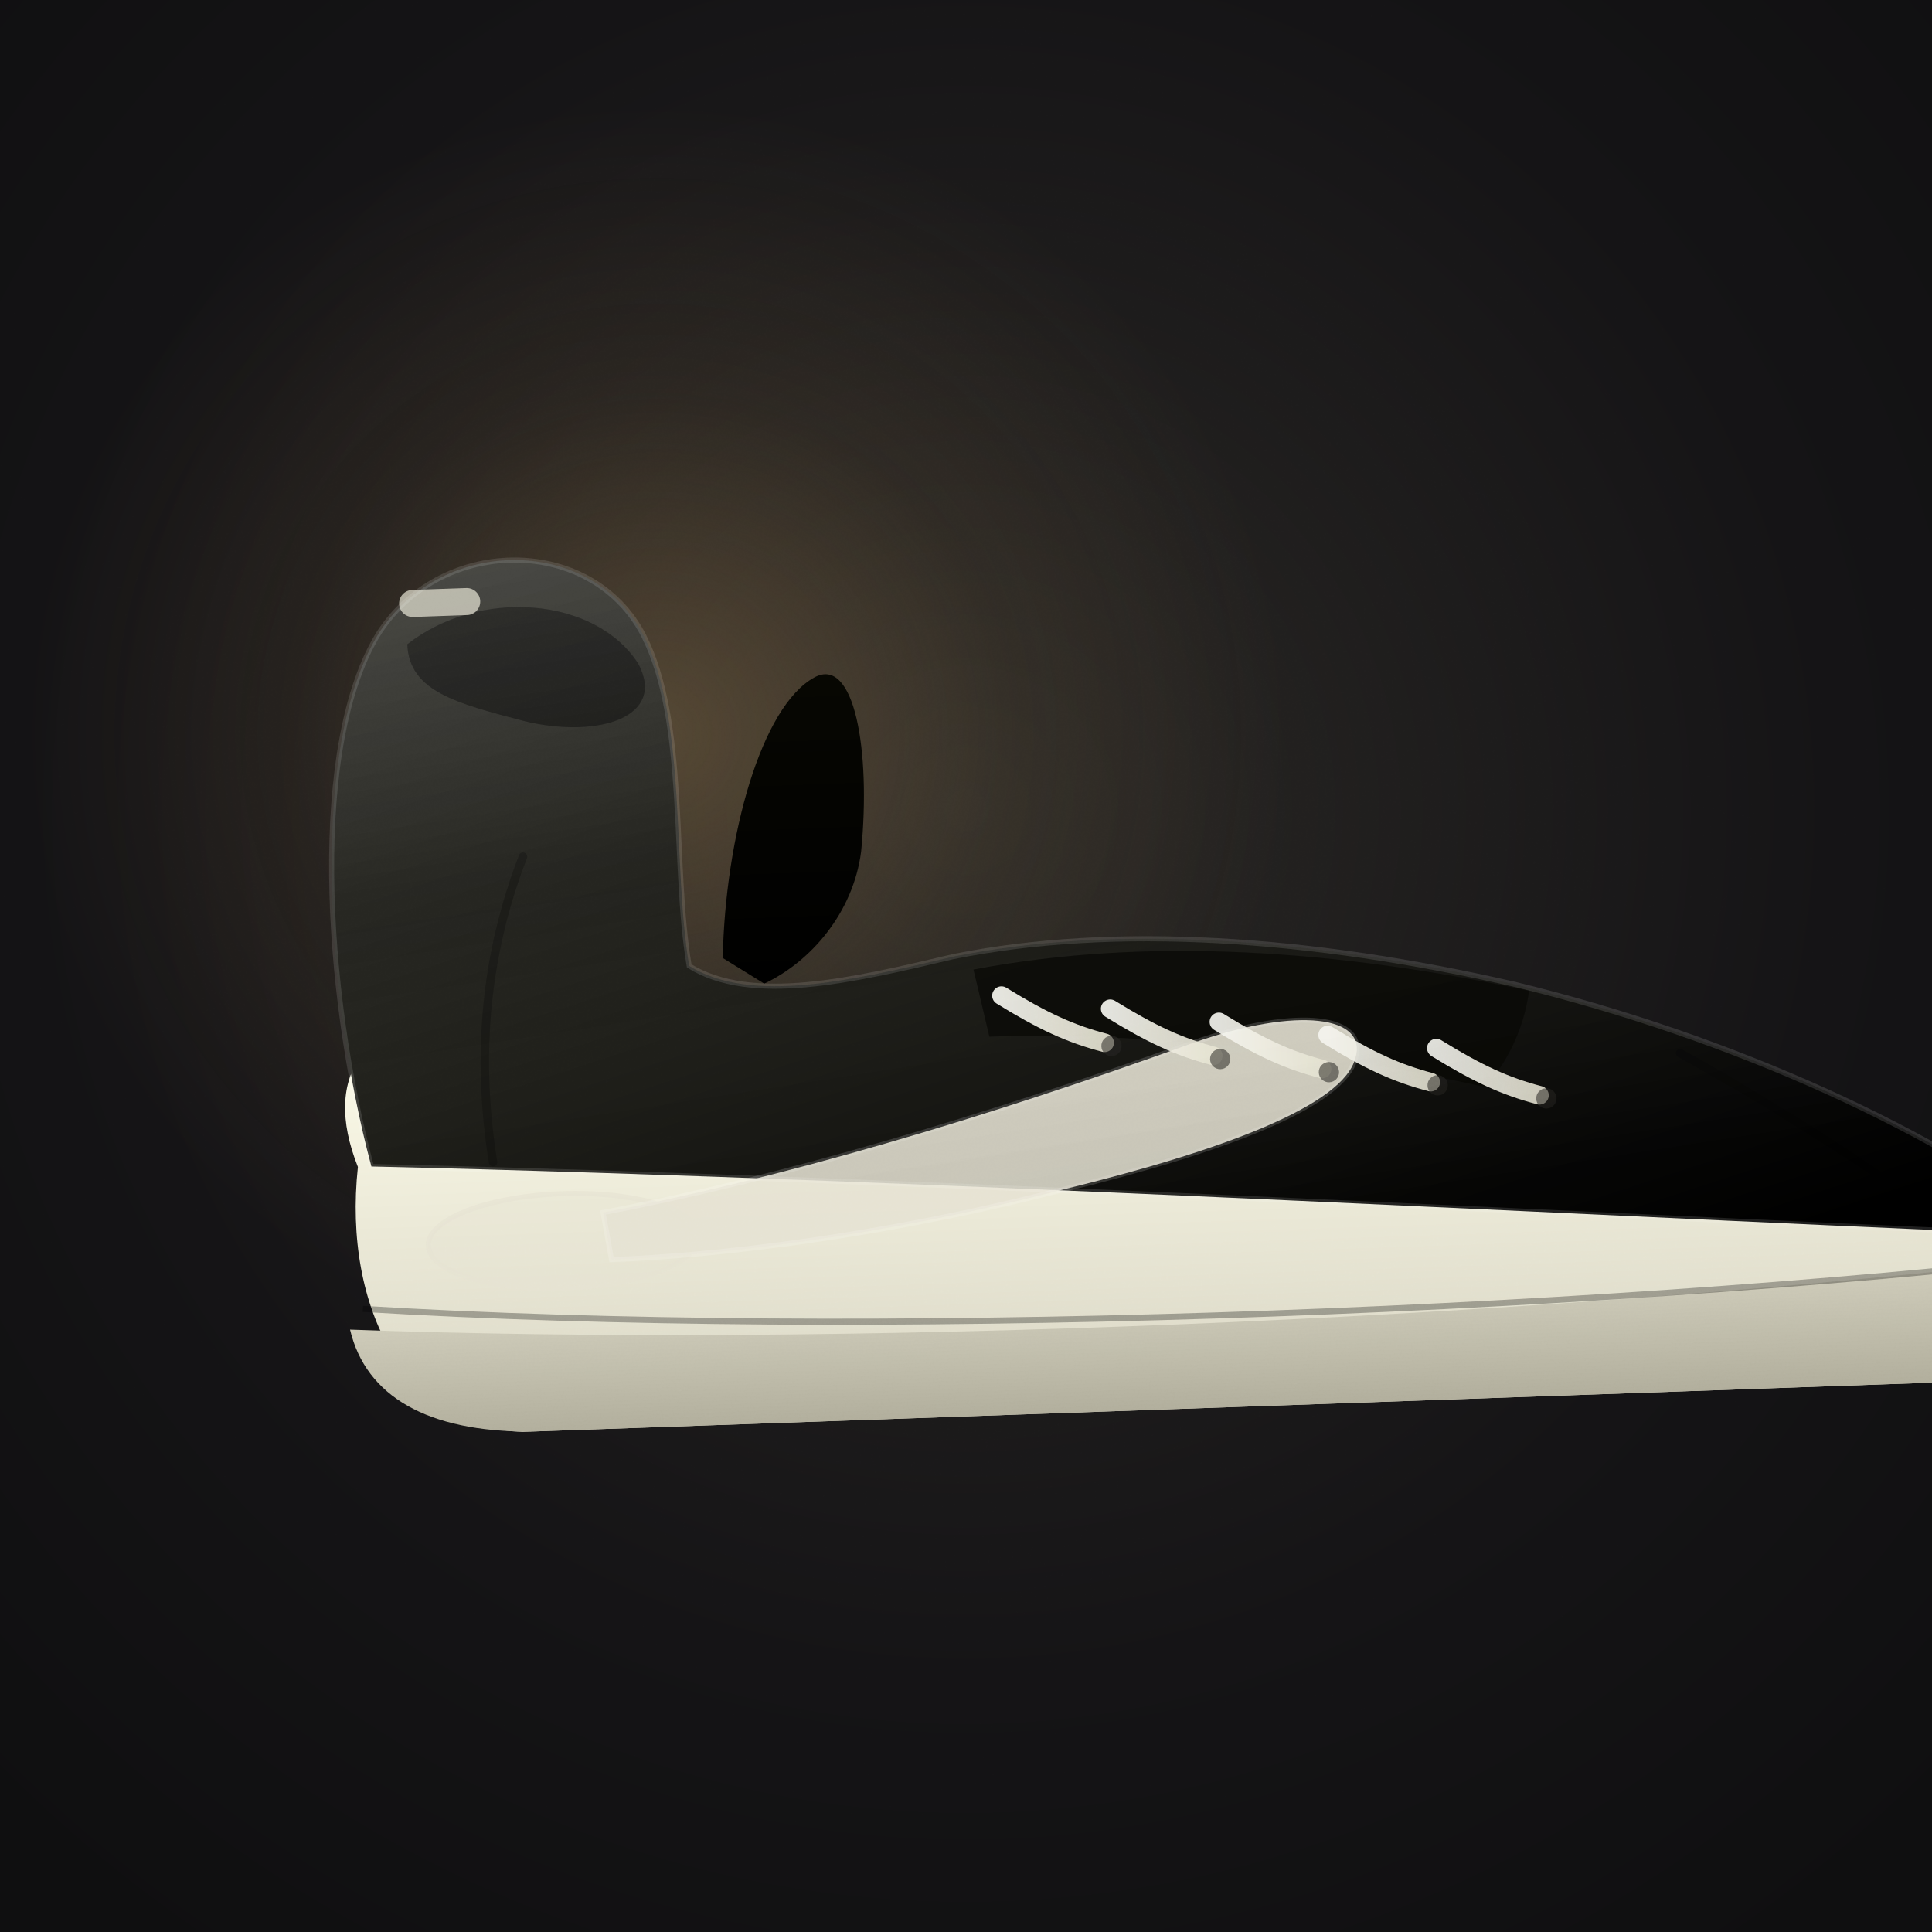
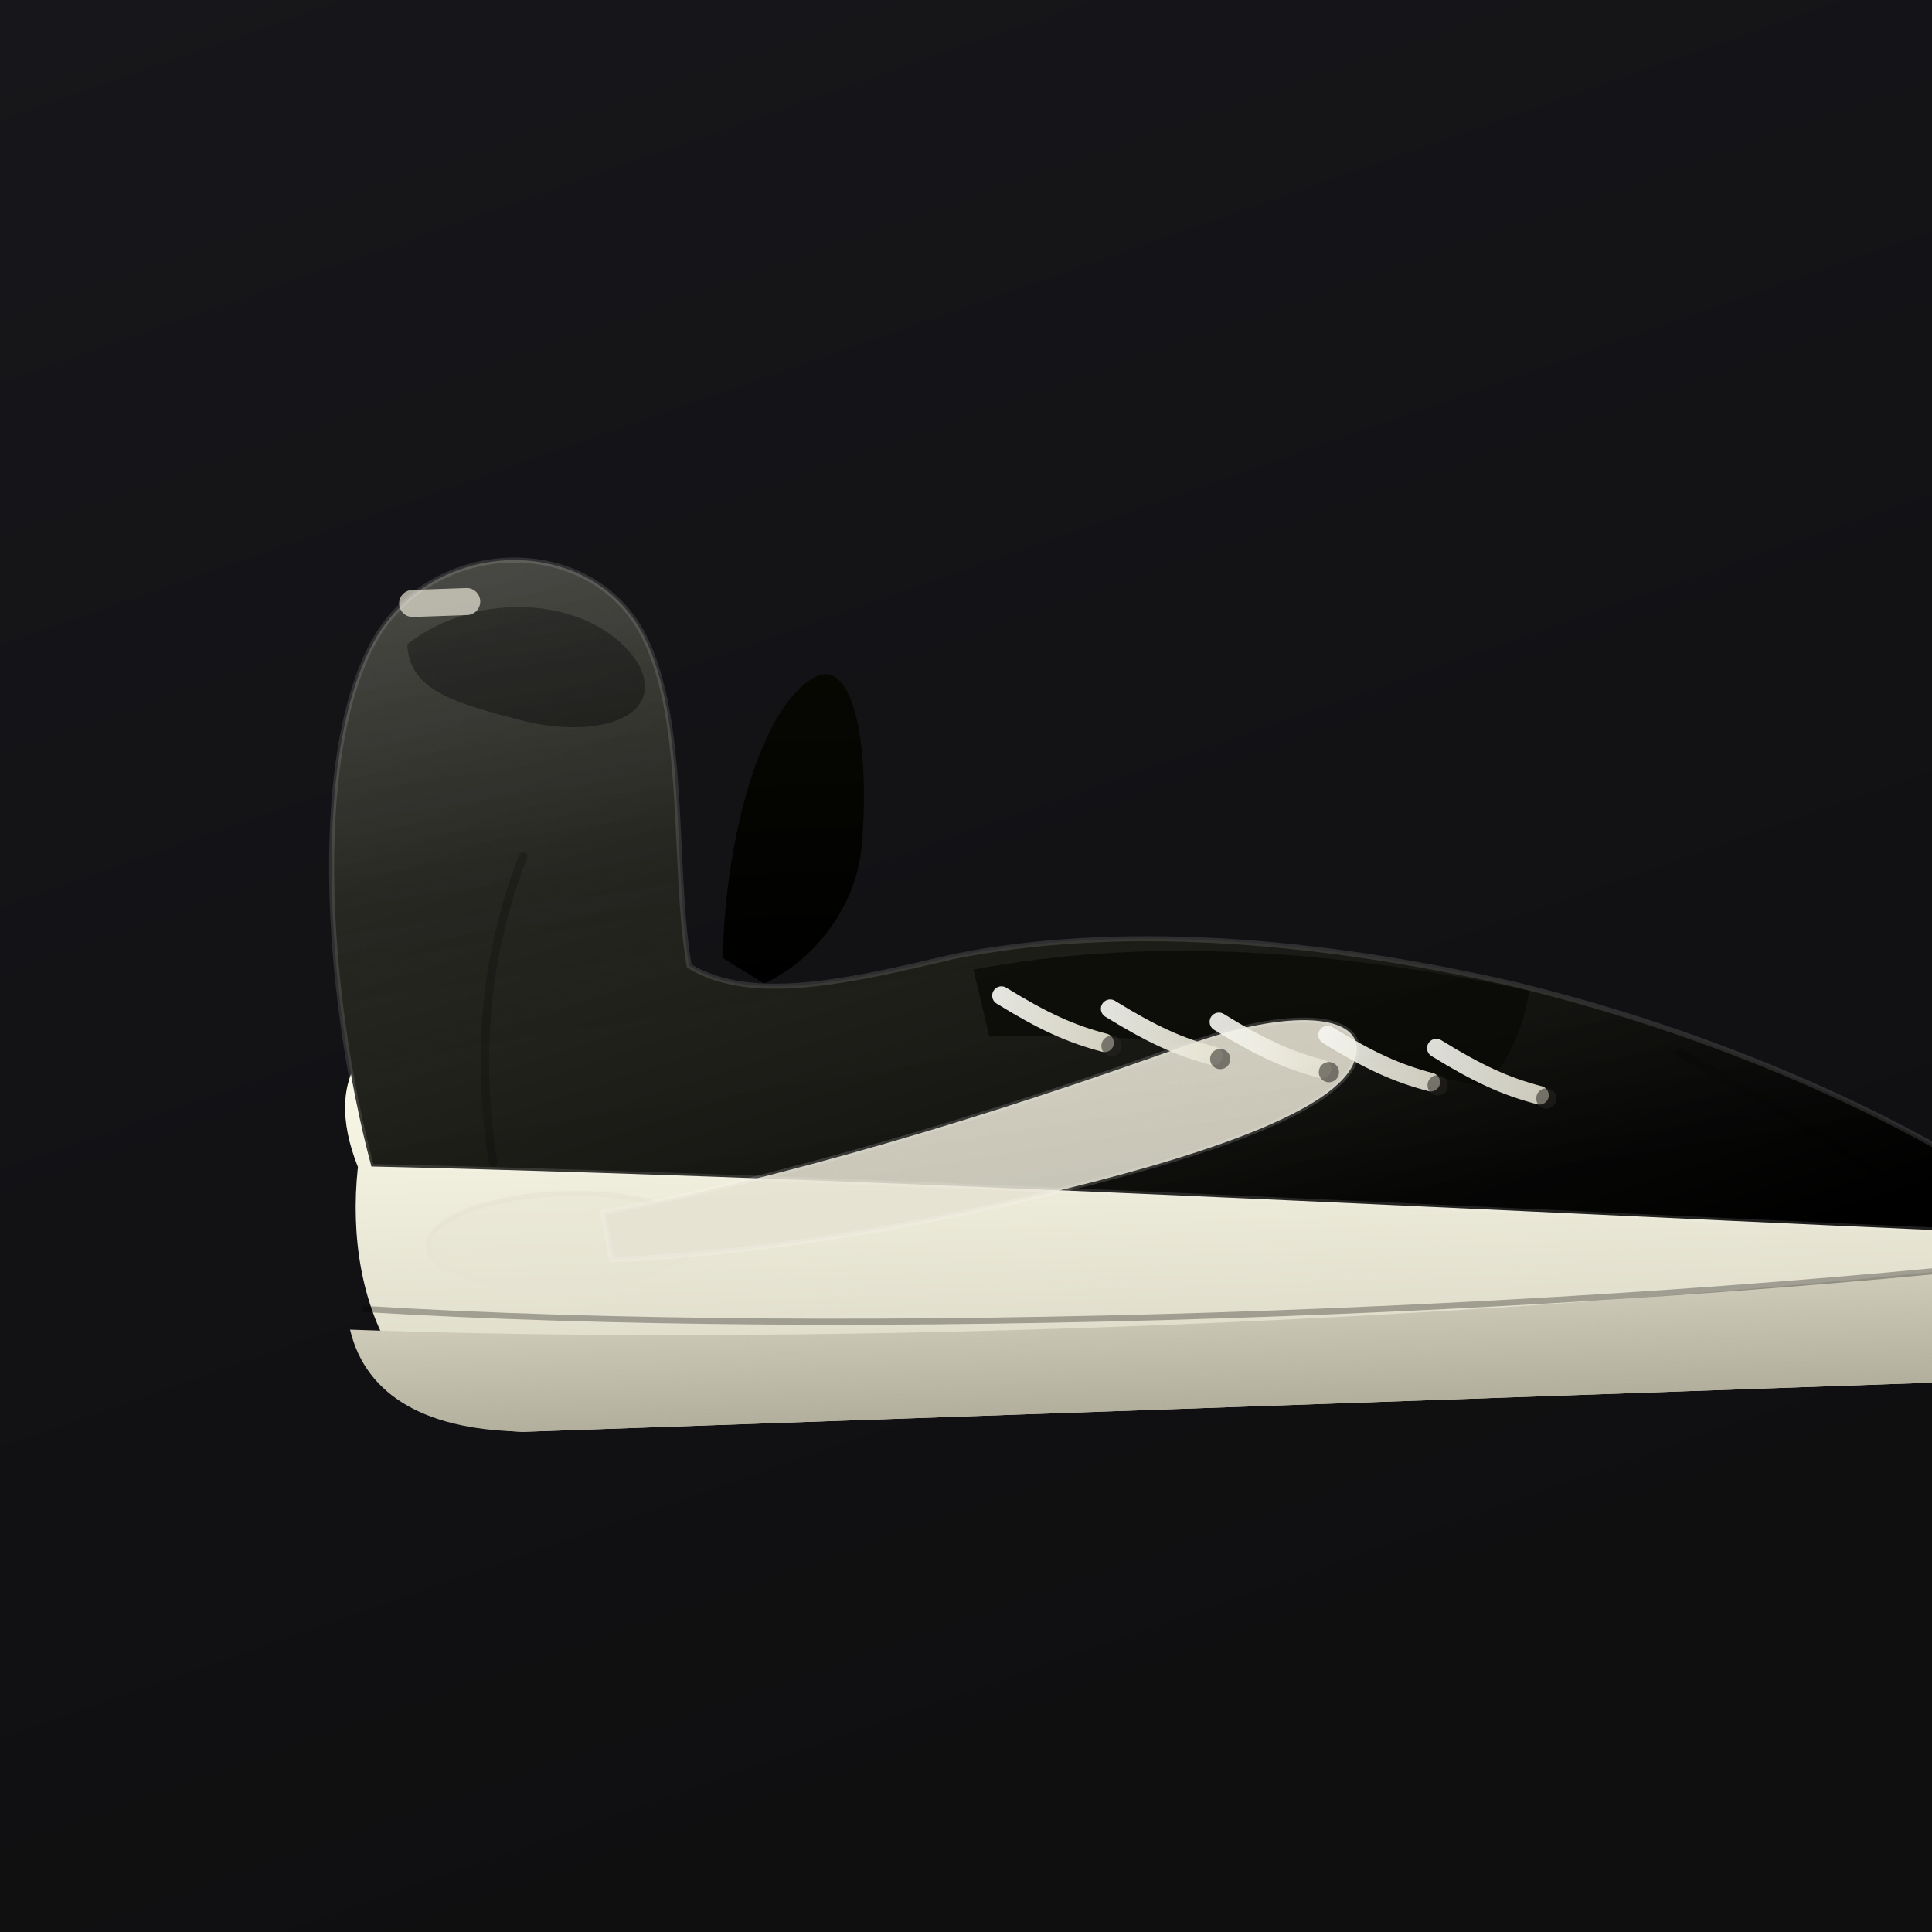
<svg xmlns="http://www.w3.org/2000/svg" viewBox="0 0 1000 1000" width="1000" height="1000" role="img">
  <defs>
-     <radialGradient id="bg" cx="0.5" cy="0.42" r="0.72">
-       <stop offset="0" stop-color="#2a2825" />
-       <stop offset="0.62" stop-color="#151416" />
+     <linearGradient id="bg" x1="0" y1="0" x2="0.35" y2="1">
+       <stop offset="0" stop-color="#17161a" />
+       <stop offset="0.6" stop-color="#121114" />
      <stop offset="1" stop-color="#0f0f10" />
-     </radialGradient>
-     <radialGradient id="bloom">
-       <stop offset="0" stop-color="#c9a063" stop-opacity="0.3" />
-       <stop offset="0.55" stop-color="#c9a063" stop-opacity="0.08" />
-       <stop offset="1" stop-color="#c9a063" stop-opacity="0" />
-     </radialGradient>
+     </linearGradient>
    <linearGradient id="upperGrad" x1="0.1" y1="0" x2="0.8" y2="1">
      <stop offset="0" stop-color="#33332e" />
      <stop offset="0.5" stop-color="#191914" />
      <stop offset="1" stop-color="#000000" />
    </linearGradient>
    <linearGradient id="midGrad" x1="0" y1="0" x2="0" y2="1">
      <stop offset="0" stop-color="#fffeec" />
      <stop offset="1" stop-color="#d9d6c4" />
    </linearGradient>
    <linearGradient id="soleGrad" x1="0" y1="0" x2="0" y2="1">
      <stop offset="0" stop-color="#d1cebc" />
      <stop offset="1" stop-color="#b1ae9c" />
    </linearGradient>
    <linearGradient id="collarGrad" x1="0" y1="0" x2="0" y2="1">
      <stop offset="0" stop-color="#070702" />
      <stop offset="1" stop-color="#000000" />
    </linearGradient>
    <linearGradient id="lace" x1="0" y1="0" x2="1" y2="0">
      <stop offset="0" stop-color="#fffff8" />
      <stop offset="1" stop-color="#efecda" />
    </linearGradient>
    <linearGradient id="sheen" x1="0" y1="0" x2="0.3" y2="1">
      <stop offset="0" stop-color="#ffffff" stop-opacity="0.22" />
      <stop offset="0.45" stop-color="#ffffff" stop-opacity="0.02" />
      <stop offset="1" stop-color="#000000" stop-opacity="0.18" />
    </linearGradient>
-     <filter id="soft" x="-40%" y="-40%" width="180%" height="180%">
-       <feGaussianBlur stdDeviation="26" />
+     <filter id="contact" x="-30%" y="-200%" width="160%" height="500%">
+       <feGaussianBlur stdDeviation="11" />
    </filter>
    <filter id="grain">
      <feTurbulence type="fractalNoise" baseFrequency="0.9" numOctaves="3" seed="88" />
      <feColorMatrix type="saturate" values="0" />
    </filter>
  </defs>
  <rect width="1000" height="1000" fill="url(#bg)" />
-   <circle cx="340" cy="380" r="330" fill="url(#bloom)" />
-   <ellipse cx="508" cy="600" rx="262" ry="26" fill="#000" opacity="0.6" filter="url(#soft)" />
-   <ellipse cx="508" cy="594" rx="160" ry="16" fill="#c9a063" opacity="0.14" filter="url(#soft)" />
+   <ellipse cx="508" cy="598" rx="215" ry="13" fill="#000" opacity="0.5" filter="url(#contact)" />
  <g transform="translate(-260 -300) scale(1.75)">
    <g transform="">
      <g transform="rotate(-2 500 500)">
        <g transform="translate(150 250)">
          <path d="M104 258 C94 230, 108 214, 138 212 L470 242 C545 256, 596 280, 614 302 C618 322, 600 336, 570 338 L150 338 C116 336, 98 300, 104 258 Z" fill="url(#midGrad)" />
          <ellipse cx="164" cy="282" rx="40" ry="14" fill="#e6e3d2" opacity="0.35" />
          <ellipse cx="164" cy="282" rx="40" ry="14" fill="none" stroke="#e6e3d2" stroke-opacity="0.6" stroke-width="1.5" />
          <path d="M100 306 C104 326, 122 337, 152 338 L570 338 C600 336, 618 322, 614 302 C440 316, 240 316, 100 306 Z" fill="url(#soleGrad)" />
          <path d="M104 300 C250 314, 460 314, 614 302" fill="none" stroke="#000" stroke-opacity="0.3" stroke-width="1.8" />
          <path d="M108 258 C96 206, 94 132, 116 100 C136 72, 180 74, 194 104 C206 130, 200 172, 204 202 C222 214, 252 208, 282 202 C330 194, 388 200, 448 216 C512 234, 572 264, 610 296 C500 288, 280 268, 108 258 Z" fill="url(#upperGrad)" />
          <path d="M288 206 C340 198, 396 204, 452 218 C450 230, 444 240, 438 246 C384 232, 330 226, 292 226 Z" fill="#030300" opacity="0.85" />
          <path d="M176 274 C228 266, 290 250, 352 230 C384 220, 404 224, 400 236 C396 250, 360 262, 312 272 C258 284, 208 288, 178 288 Z" fill="#e6e3d2" opacity="0.92" />
          <path d="M176 274 C228 266, 290 250, 352 230 C384 220, 404 224, 400 236 C396 250, 360 262, 312 272 C258 284, 208 288, 178 288 Z" fill="none" stroke="#fff" stroke-opacity="0.16" stroke-width="1.5" />
          <path d="M496 238 C526 256, 554 276, 572 290" fill="none" stroke="#000" stroke-opacity="0.3" stroke-width="2.5" stroke-linecap="round" />
          <path d="M156 168 C144 196, 140 226, 144 258" fill="none" stroke="#000" stroke-opacity="0.26" stroke-width="2.5" stroke-linecap="round" />
          <path d="M214 200 C216 164, 228 126, 244 118 C256 112, 260 140, 256 170 C253 188, 240 202, 226 208 Z" fill="url(#collarGrad)" />
          <path d="M124 104 C146 88, 180 92, 192 112 C200 128, 180 134, 158 128 C138 122, 124 118, 124 104 Z" fill="#000" fill-opacity="0.5" />
          <path d="M296 214 C308 222, 316 226, 326 229" stroke="url(#lace)" stroke-width="5.5" stroke-linecap="round" fill="none" opacity="0.9" />
          <circle cx="328" cy="230" r="3" fill="#24231f" opacity="0.55" />
          <path d="M328 219 C340 227, 348 231, 358 234" stroke="url(#lace)" stroke-width="5.5" stroke-linecap="round" fill="none" opacity="0.9" />
          <circle cx="360" cy="235" r="3" fill="#24231f" opacity="0.55" />
          <path d="M360 224 C372 232, 380 236, 390 239" stroke="url(#lace)" stroke-width="5.5" stroke-linecap="round" fill="none" opacity="0.9" />
          <circle cx="392" cy="240" r="3" fill="#24231f" opacity="0.55" />
          <path d="M392 229 C404 237, 412 241, 422 244" stroke="url(#lace)" stroke-width="5.5" stroke-linecap="round" fill="none" opacity="0.9" />
          <circle cx="424" cy="245" r="3" fill="#24231f" opacity="0.55" />
          <path d="M424 234 C436 242, 444 246, 454 249" stroke="url(#lace)" stroke-width="5.5" stroke-linecap="round" fill="none" opacity="0.9" />
          <circle cx="456" cy="250" r="3" fill="#24231f" opacity="0.55" />
          <rect x="122" y="88" width="24" height="8" rx="4" fill="#e6e3d2" opacity="0.7" />
          <path d="M108 258 C96 206, 94 132, 116 100 C136 72, 180 74, 194 104 C206 130, 200 172, 204 202 C222 214, 252 208, 282 202 C330 194, 388 200, 448 216 C512 234, 572 264, 610 296 C500 288, 280 268, 108 258 Z" fill="url(#sheen)" opacity="0.5" />
          <path d="M108 258 C96 206, 94 132, 116 100 C136 72, 180 74, 194 104 C206 130, 200 172, 204 202 C222 214, 252 208, 282 202 C330 194, 388 200, 448 216 C512 234, 572 264, 610 296 C500 288, 280 268, 108 258 Z" fill="none" stroke="#fff" stroke-opacity="0.12" stroke-width="1.5" />
        </g>
      </g>
    </g>
  </g>
  <rect width="1000" height="1000" filter="url(#grain)" opacity="0.045" style="mix-blend-mode:overlay" />
</svg>
